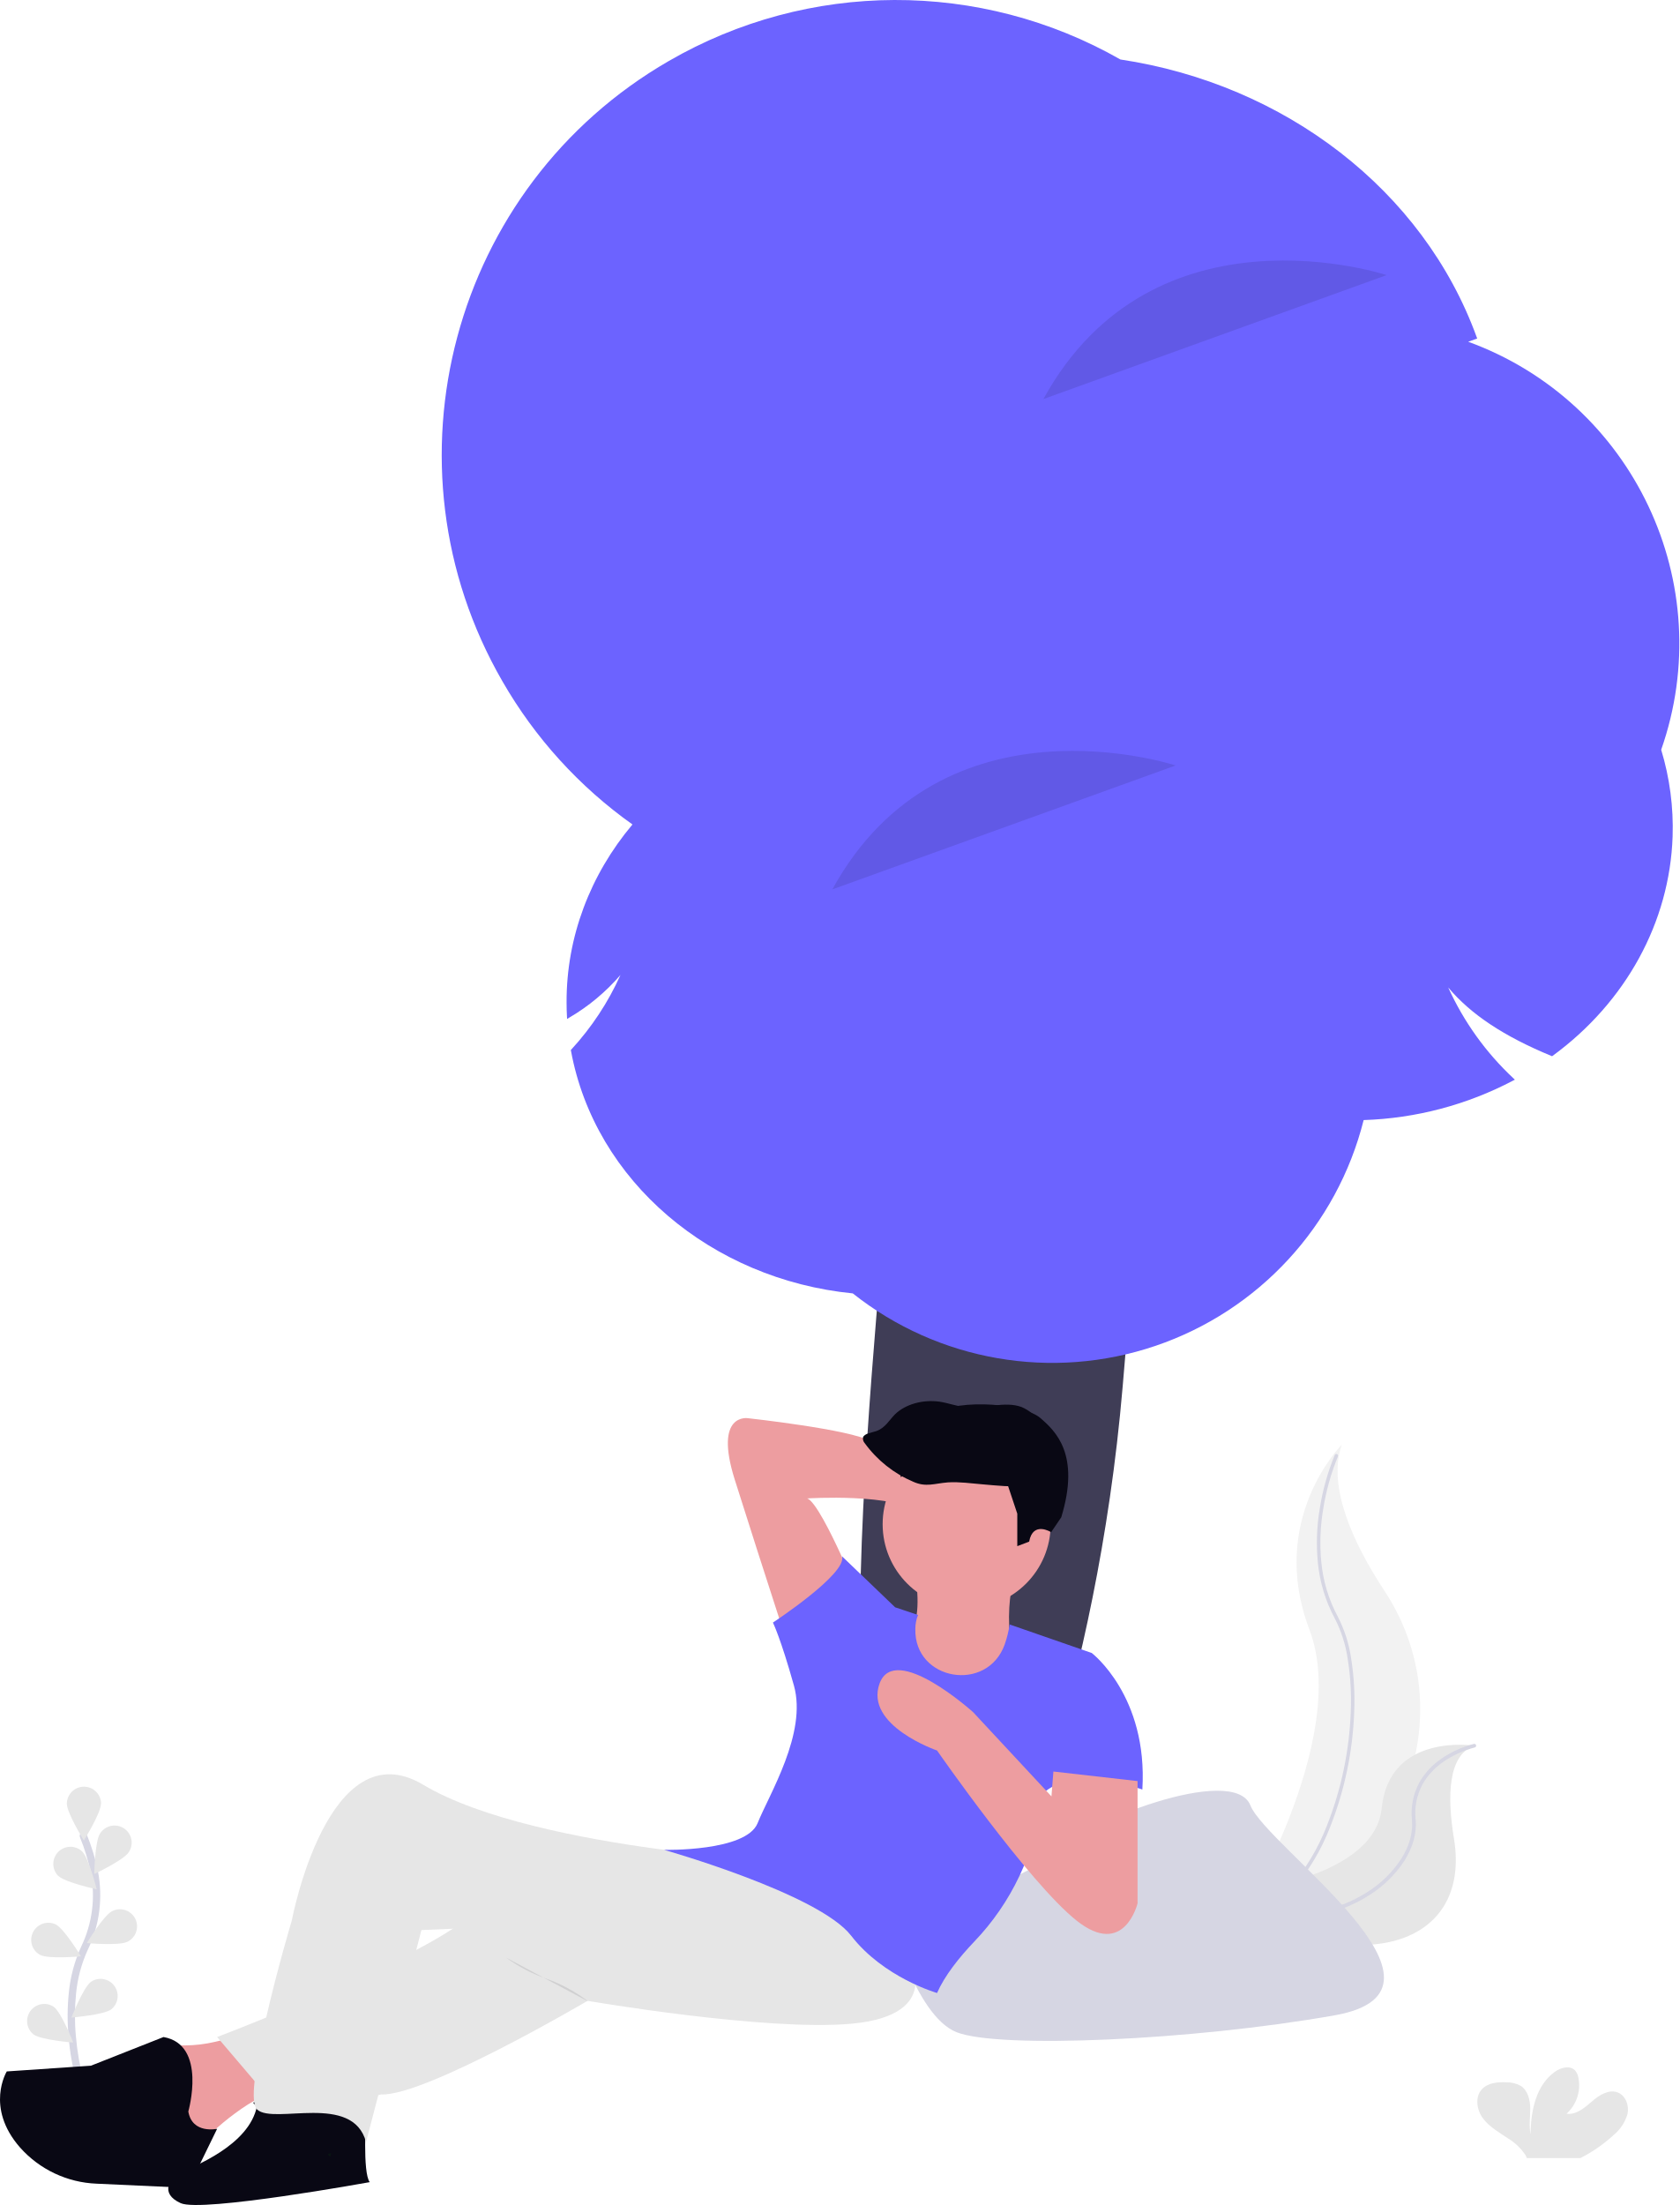
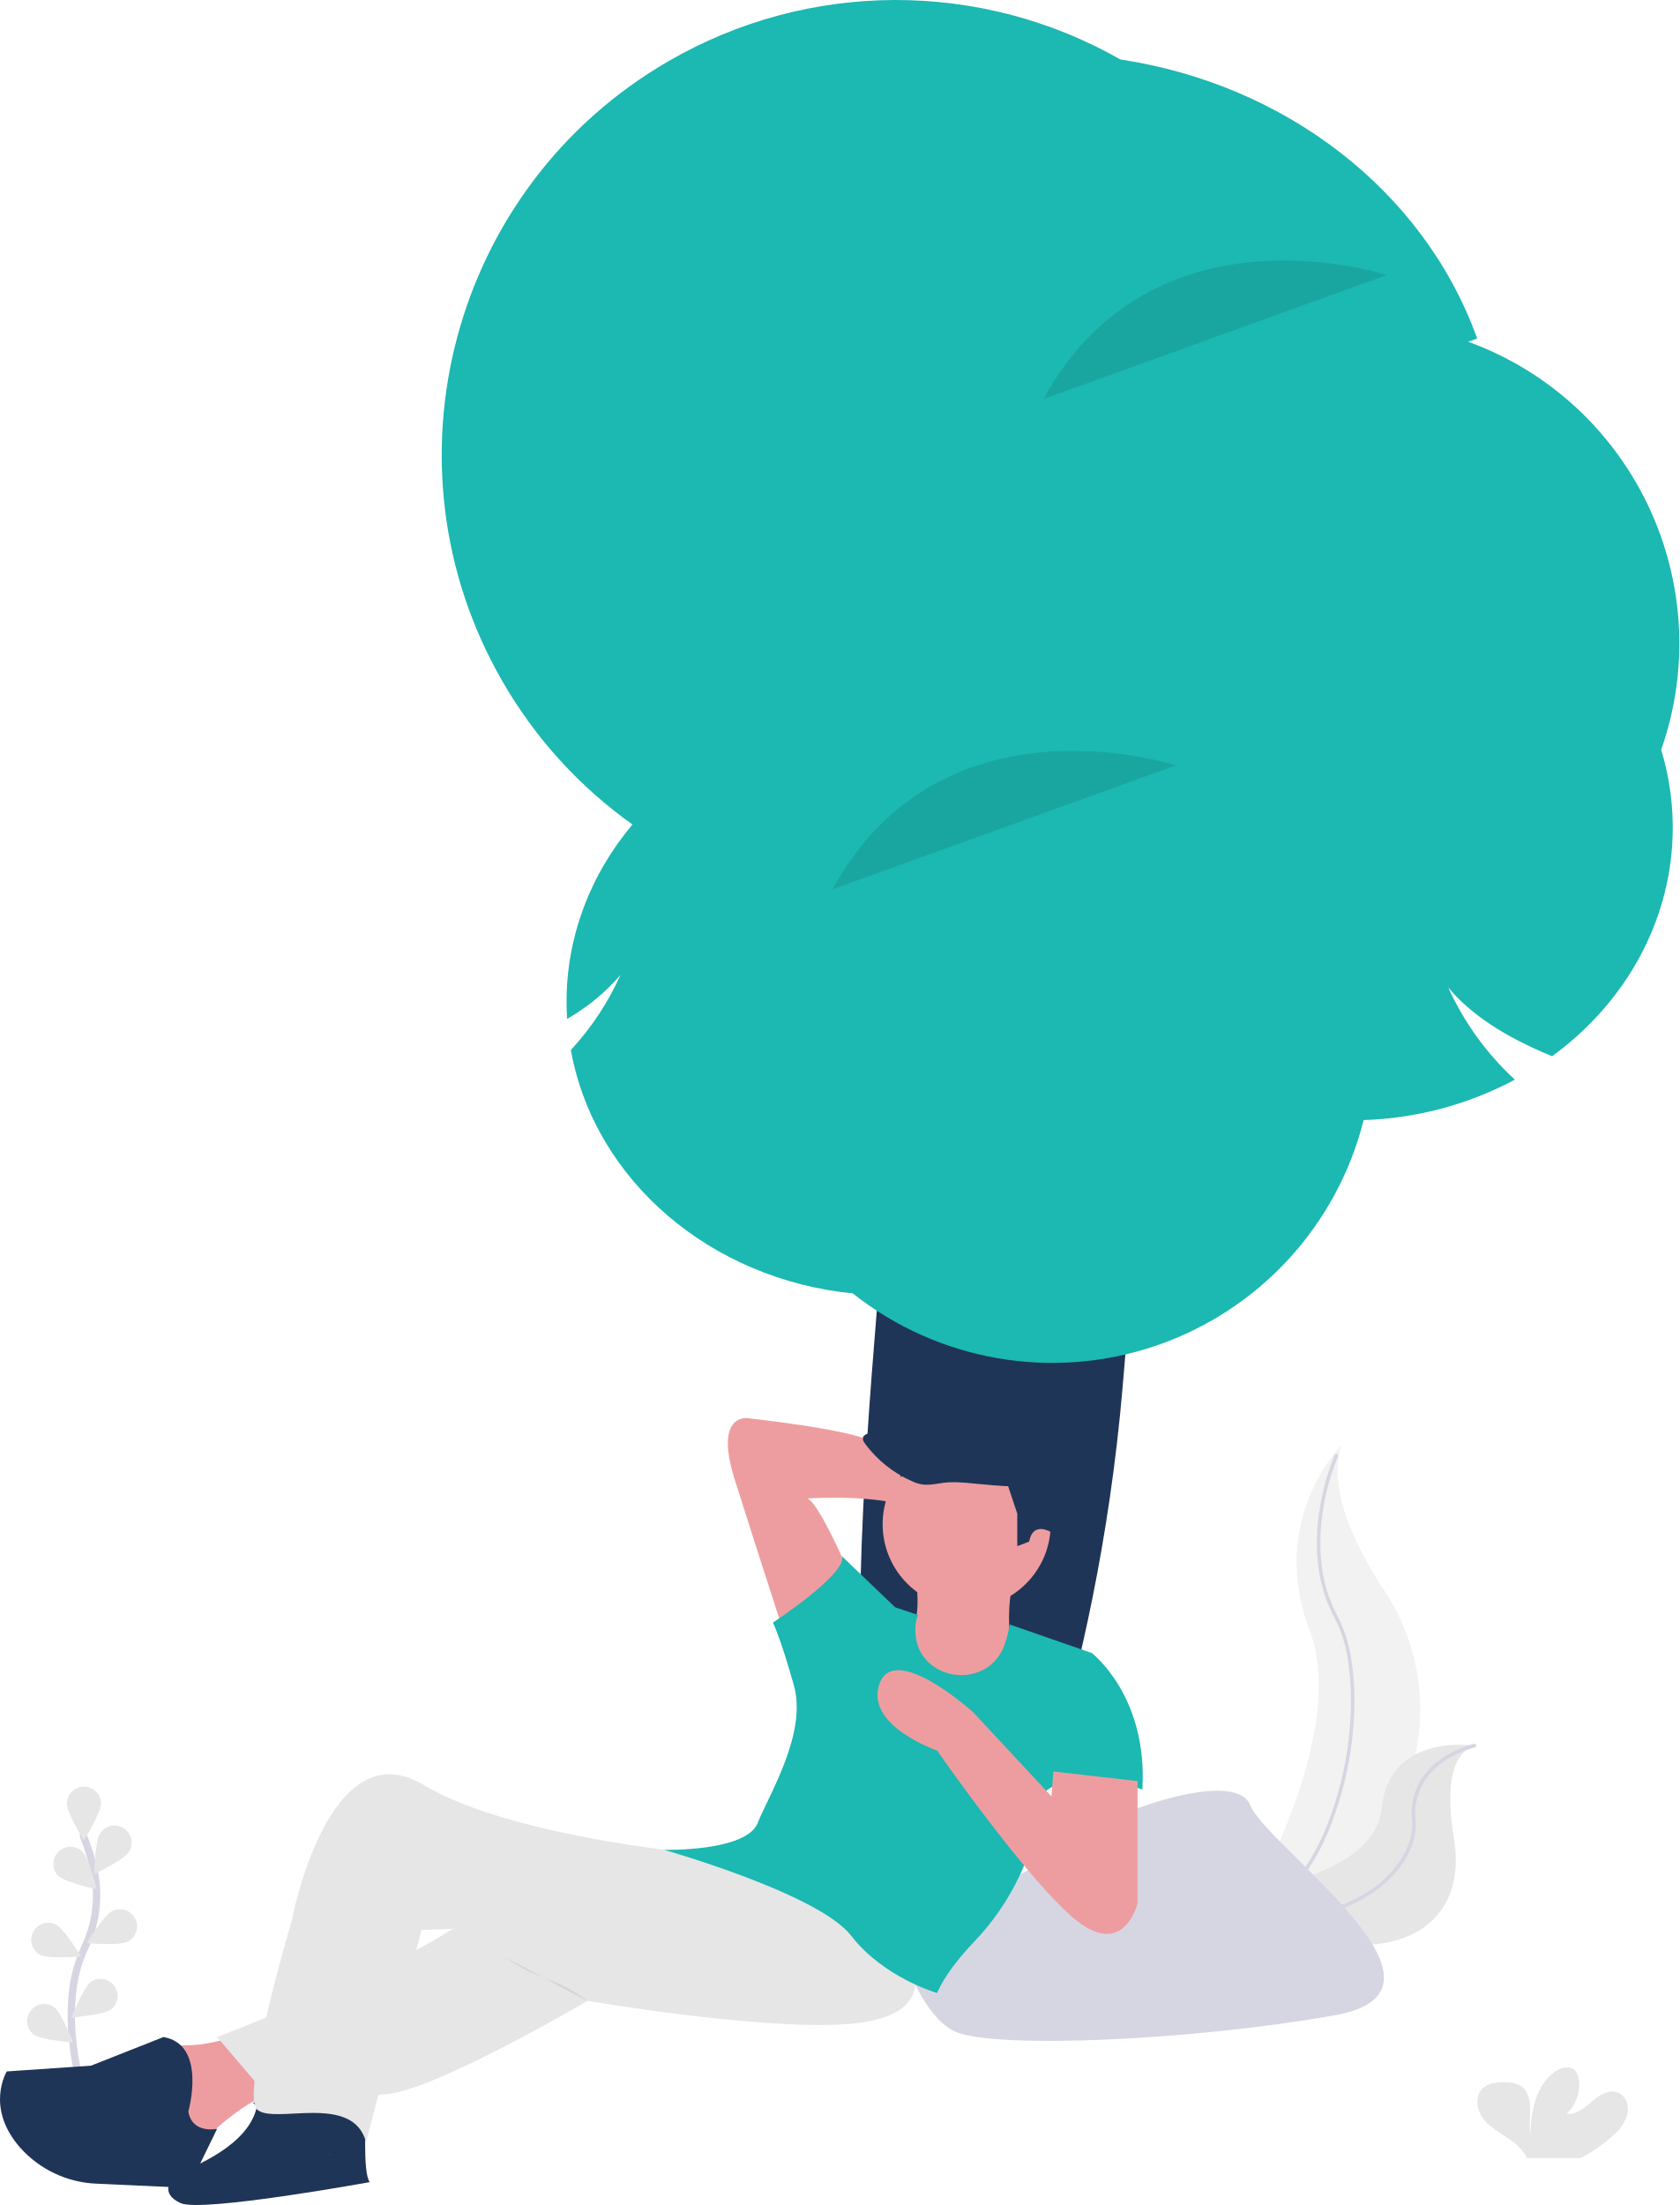
<svg xmlns="http://www.w3.org/2000/svg" width="609.335" height="800" viewBox="0 0 609.335 800" role="img" artist="Katerina Limpitsouni" source="https://undraw.co/">
  <g transform="translate(-883.649 -232.913)">
-     <path d="M695.8,934.16a2.659,2.659,0,0,1-2.534-2.427c-.069-.531-31.548,1.329-43.345-62.033-6.869-36.894,1.108-128.674,4.653-170.362,8.847-104.055,74.755-219.828,159.864-342.92.858-1.241,47.85,46.084,48.976,47.03s-27.376,86.03-28.234,87.271C750.8,612.747,751.277,638.76,742.492,742.08,732.968,854.1,698.231,930.1,698.339,930.937a3.028,3.028,0,0,1-.6,2.25,2.472,2.472,0,0,1-1.937.973Z" transform="translate(548.529 -6.167)" fill="#3f3d56" />
+     <path d="M695.8,934.16a2.659,2.659,0,0,1-2.534-2.427c-.069-.531-31.548,1.329-43.345-62.033-6.869-36.894,1.108-128.674,4.653-170.362,8.847-104.055,74.755-219.828,159.864-342.92.858-1.241,47.85,46.084,48.976,47.03s-27.376,86.03-28.234,87.271C750.8,612.747,751.277,638.76,742.492,742.08,732.968,854.1,698.231,930.1,698.339,930.937a3.028,3.028,0,0,1-.6,2.25,2.472,2.472,0,0,1-1.937.973Z" transform="translate(548.529 -6.167)" fill="#1f3557" />
    <g transform="translate(-69.745)">
      <path d="M1046.071,603.1s-27,27-11.752,67.058S1008.2,776.827,1008.2,776.827l1.328-.212c55.439-9.786,82.993-73.193,52.159-120.306C1050.161,638.82,1040.746,618.264,1046.071,603.1Z" transform="translate(394.201 153.978)" fill="#f2f2f2" />
      <path d="M1008.319,773.639a.633.633,0,0,1-.608-.481.651.651,0,0,1,.445-.795c7.069-1.956,13.56-6.189,19.294-12.582a75.981,75.981,0,0,0,13.341-22.206,124.5,124.5,0,0,0,8.7-41.561,95.336,95.336,0,0,0-1.1-19.034,47.046,47.046,0,0,0-4.686-14.7,53.642,53.642,0,0,1-6.177-20.553,74.63,74.63,0,0,1,.683-19.116,86.841,86.841,0,0,1,5.471-19.63.622.622,0,0,1,.835-.318.657.657,0,0,1,.309.86,85.5,85.5,0,0,0-5.378,19.332,73.27,73.27,0,0,0-.665,18.758,52.32,52.32,0,0,0,6.019,20.028,48.342,48.342,0,0,1,4.83,15.121,96.7,96.7,0,0,1,1.117,19.3,125.866,125.866,0,0,1-8.793,42.016,77.271,77.271,0,0,1-13.577,22.584c-5.9,6.575-12.591,10.934-19.892,12.954A.61.61,0,0,1,1008.319,773.639Z" transform="translate(394.033 157.83)" fill="#d6d6e3" />
      <path d="M1095.859,685.413s-30.807-4.9-33.609,22.707S1003,739.551,1003,739.551l1.062.7c46.6,30.541,91.133,19.48,84.414-21.127C1085.993,704.03,1086.192,688.865,1095.859,685.413Z" transform="translate(392.496 180.856)" fill="#e6e6e6" />
      <path d="M1030.17,747.826a51.855,51.855,0,0,1-12.273-1.479,56.34,56.34,0,0,1-15.058-6.142.664.664,0,1,1,.67-1.147,55.012,55.012,0,0,0,14.7,6,50.235,50.235,0,0,0,27.394-.993,49.522,49.522,0,0,0,11.354-5.315,40.44,40.44,0,0,0,12.563-12.215c2.946-4.662,4.289-9.5,3.886-13.985A23.493,23.493,0,0,1,1076.1,698.8a25.7,25.7,0,0,1,7.835-8.484,36.81,36.81,0,0,1,11.945-5.472.664.664,0,0,1,.288,1.3,36.15,36.15,0,0,0-11.5,5.285,24.361,24.361,0,0,0-7.416,8.039,22.194,22.194,0,0,0-2.514,12.964c.43,4.78-.982,9.9-4.086,14.813a41.775,41.775,0,0,1-12.973,12.627,50.852,50.852,0,0,1-11.659,5.458,51.689,51.689,0,0,1-13.489,2.444Q1031.349,747.826,1030.17,747.826Z" transform="translate(392.336 180.775)" fill="#d6d6e3" />
    </g>
    <g transform="translate(893.478 881.068)">
      <path d="M686.969,686.083a1.328,1.328,0,0,1-1.273-.953,94.279,94.279,0,0,1-2.949-16.831,82.143,82.143,0,0,1,.073-16,52.1,52.1,0,0,1,4.49-16.714l0-.008a42.893,42.893,0,0,0,3.466-26.9,73.209,73.209,0,0,0-3.911-12.787,1.328,1.328,0,0,1,2.458-1.006,75.892,75.892,0,0,1,4.055,13.259l0,.015a45.548,45.548,0,0,1-3.677,28.568,49.452,49.452,0,0,0-4.244,15.827,79.406,79.406,0,0,0-.076,15.456,93.517,93.517,0,0,0,2.856,16.369,1.329,1.329,0,0,1-1.275,1.7Z" transform="translate(-667.68 -577.475)" fill="#d6d6e3" />
      <path d="M694.389,586.784c0,3.426-6.214,13.385-6.214,13.385S682,590.21,682,586.784a6.215,6.215,0,0,1,12.429,0Z" transform="translate(-667.578 -580.57)" fill="#e6e6e6" />
      <path d="M702.152,601.965c-1.859,2.881-12.482,7.861-12.482,7.861s.2-11.725,2.058-14.607a6.214,6.214,0,1,1,10.424,6.759Z" transform="translate(-665.294 -578.076)" fill="#e6e6e6" />
      <path d="M702.369,626.9c-3.067,1.54-14.74.478-14.74.478s6.082-10.025,9.149-11.566a6.215,6.215,0,1,1,5.591,11.1Z" transform="translate(-665.963 -570.56)" fill="#e6e6e6" />
      <path d="M697.877,645.2c-2.762,2.045-14.447,2.961-14.447,2.961s4.3-10.915,7.064-12.947a6.214,6.214,0,0,1,7.383,9.986Z" transform="translate(-667.34 -564.332)" fill="#e6e6e6" />
      <path d="M680.283,608.6c2.457,2.39,13.93,4.873,13.93,4.873s-2.8-11.393-5.312-13.783a6.214,6.214,0,0,0-8.658,8.91Z" transform="translate(-668.96 -576.163)" fill="#e6e6e6" />
      <path d="M675.785,630.522c3.067,1.54,14.74.478,14.74.478s-6.082-10.026-9.149-11.566a6.215,6.215,0,0,0-5.59,11.1Z" transform="translate(-670.968 -569.373)" fill="#e6e6e6" />
      <path d="M673.633,652.04C676.395,654.085,688.08,655,688.08,655s-4.3-10.915-7.064-12.947a6.215,6.215,0,0,0-7.383,9.986Z" transform="translate(-671.313 -562.089)" fill="#e6e6e6" />
    </g>
    <path d="M860.5,742.55s45.719-9.149,57.922-21.339,67.058-33.529,73.153-18.285,82.329,67.058,30.541,76.207-121.926,12.19-137.171,6.1S860.5,742.55,860.5,742.55Z" transform="translate(345.772 184.975)" fill="#d6d6e3" />
-     <path d="M857.42,677.683a28.975,28.975,0,0,1-14.54,6.825,28.975,28.975,0,0,1,7.742-14.062c6.148-5.763,12.668-8.817,14.54-6.825S863.568,671.92,857.42,677.683Z" transform="translate(339.995 173.622)" fill="#6c63ff" />
+     <path d="M857.42,677.683a28.975,28.975,0,0,1-14.54,6.825,28.975,28.975,0,0,1,7.742-14.062c6.148-5.763,12.668-8.817,14.54-6.825S863.568,671.92,857.42,677.683Z" transform="translate(339.995 173.622)" fill="#1cb8b2" />
    <path d="M857.42,677.683a28.975,28.975,0,0,1-14.54,6.825,28.975,28.975,0,0,1,7.742-14.062c6.148-5.763,12.668-8.817,14.54-6.825S863.568,671.92,857.42,677.683Z" transform="translate(339.995 173.622)" opacity="0.1" />
    <path d="M1070.639,797.813a15.5,15.5,0,0,0,5.086-7.675c.664-3.054-.637-6.706-3.559-7.821-3.267-1.248-6.759,1.009-9.4,3.306s-5.683,4.9-9.149,4.409a13.917,13.917,0,0,0,4.3-13.027,5.447,5.447,0,0,0-1.2-2.656c-1.819-1.939-5.1-1.1-7.276.425-6.905,4.86-8.831,14.235-8.87,22.68-.69-3.041-.106-6.214-.133-9.3s-.876-6.639-3.506-8.259a10.624,10.624,0,0,0-5.312-1.261c-3.107-.12-6.56.2-8.684,2.47-2.656,2.815-1.952,7.556.345,10.623s5.776,5.046,8.99,7.2a19.915,19.915,0,0,1,6.427,6.122,6.067,6.067,0,0,1,.478,1.089h19.454A54.214,54.214,0,0,0,1070.639,797.813Z" transform="translate(398.475 209.758)" fill="#e6e6e6" />
-     <path d="M735.294,787.548s-1.328,20.795,1.328,24.247c0,0-60.976,11.088-68.6,7.622s-4.156-9,0-11.088,24.951-9.707,27.713-24.247c0,0-9-4.156,20.091,1.328S735.294,787.548,735.294,787.548Z" transform="translate(281.184 212.825)" fill="#090814" />
+     <path d="M735.294,787.548s-1.328,20.795,1.328,24.247c0,0-60.976,11.088-68.6,7.622s-4.156-9,0-11.088,24.951-9.707,27.713-24.247c0,0-9-4.156,20.091,1.328S735.294,787.548,735.294,787.548Z" transform="translate(281.184 212.825)" fill="#1f3557" />
    <path d="M911.784,634.46s-7.622,12.469-2.775,36.729-12.469,24.247-12.469,24.247H861.908L850.13,664.9l16.625,1.328s11.088-2.775,6.241-28.417Z" transform="translate(342.372 164.26)" fill="#ed9da0" />
    <path d="M818.9,618.037c5.312,16.878,11.951,37.433,15.5,48.388l2.523,7.742,22.866-23.557s-1.009-2.337-2.51-5.6c-3.346-7.25-9.176-19.082-12.044-20.038,0,0,31.869-2.085,41.576,5.537s6.932-20.795,6.932-20.795-18.71-1.328-25.642-5.537-44.351-8.313-44.351-8.313S811.277,593.776,818.9,618.037Z" transform="translate(331.323 151.59)" fill="#ed9da0" />
    <path d="M661.73,766.682l4.847,35.335,12.469-1.328s.757-.717,2.032-1.859c3.359-2.961,10.357-8.764,17.05-11.951a20.888,20.888,0,0,1,7.25-2.164L691.515,763.92a76.57,76.57,0,0,1-10.344,3.067,49.937,49.937,0,0,1-11.141,1.328,20.343,20.343,0,0,1-8.3-1.633Z" transform="translate(280.599 206.708)" fill="#ed9da0" />
    <path d="M688.129,814.8c6.241,5.537,34.645-6.241,39.5,11.778l4.462-17.09L745.839,756.9l1.886-7.237,11.446-.491,131.368-5.6,7.436-.319,3.984-.173-5.205-2.576-34.645-17.169s-12.482-.876-29.692-3.24h0c-26.093-3.572-63.061-10.623-83.936-23.092-34.645-20.795-47.8,49.2-47.8,49.2s-5.312,17.754-9.3,35.255a204.169,204.169,0,0,0-4.183,22.906C686.6,809.714,686.788,813.591,688.129,814.8Z" transform="translate(288.844 183.502)" fill="#e6e6e6" />
    <path d="M676.87,781.715l13.558,15.935,6.533,7.662V807.4c7.967,1.846,32.918-3.413,38.416-4.621l1.076-.239c15.935.691,74.84-33.954,74.84-33.954S875.734,779.67,906.9,776.9c17.409-1.554,22.3-7.848,23.211-13.12a13.664,13.664,0,0,0-1.036-7.675l-27.886-19.586-3.692-2.656-5.9-4.156s-10.251-2.324-23.265-5.192h0c-20.343-4.488-47.445-10.318-52.929-10.729-9-.69-31.869,6.932-45.042,22.176a38.92,38.92,0,0,1-7.6,6.2l-.359.239c-3.7,2.457-8.259,5.059-13.279,7.728-16.771,8.83-39.133,18.325-54.51,24.553C684.107,778.966,676.87,781.715,676.87,781.715Z" transform="translate(285.563 190.254)" fill="#e6e6e6" />
-     <path d="M685.873,791.952s6.932-24.247-9-27.022l-26.332,10.4L620,777.412s-7.967,13,4.794,27.58A39.2,39.2,0,0,0,652.6,818.138l33.277,1.527,10.45-21.445S687.307,800.265,685.873,791.952Z" transform="translate(266.109 207.04)" fill="#090814" />
-     <path d="M922.613,665.544a40.277,40.277,0,0,0,1.792-7.224l29.785,10.344s20.436,15.589,18.365,49.543c0,0-25.23-9.3-36.384,1.726l-.226,1.952a90.083,90.083,0,0,1-24.433,51.548c-5.511,5.79-10.7,12.31-13.452,18.59,0,0-19.4-5.537-31.179-20.795S799,740.091,799,740.091s29.8.691,33.954-9.707,18.019-32.573,13.173-49.889S838.5,657.63,838.5,657.63s27.146-17.815,25.061-24.056l19.29,18.518,8.313,2.775a13.275,13.275,0,0,0-.983,5.073C889.708,678.756,916.292,683.271,922.613,665.544Z" transform="translate(325.607 163.97)" fill="#6c63ff" />
+     <path d="M685.873,791.952s6.932-24.247-9-27.022l-26.332,10.4L620,777.412s-7.967,13,4.794,27.58A39.2,39.2,0,0,0,652.6,818.138l33.277,1.527,10.45-21.445S687.307,800.265,685.873,791.952Z" transform="translate(266.109 207.04)" fill="#1f3557" />
+     <path d="M922.613,665.544a40.277,40.277,0,0,0,1.792-7.224l29.785,10.344s20.436,15.589,18.365,49.543c0,0-25.23-9.3-36.384,1.726l-.226,1.952a90.083,90.083,0,0,1-24.433,51.548c-5.511,5.79-10.7,12.31-13.452,18.59,0,0-19.4-5.537-31.179-20.795S799,740.091,799,740.091s29.8.691,33.954-9.707,18.019-32.573,13.173-49.889S838.5,657.63,838.5,657.63s27.146-17.815,25.061-24.056l19.29,18.518,8.313,2.775a13.275,13.275,0,0,0-.983,5.073C889.708,678.756,916.292,683.271,922.613,665.544Z" transform="translate(325.607 163.97)" fill="#1cb8b2" />
    <circle cx="30.488" cy="30.488" r="30.488" transform="translate(1203.923 755.419)" fill="#ed9da0" />
-     <path d="M910.3,641.876l-4.307,1.64V631.737l-4.156-12.469s-20.795-9.707-30.541-7.622l-7.569,6.892s-2.085-16.625,10.4-22.866,34.645-3.466,40.2,1.328,14.607,13.173,7.622,36.039l-3.676,5.418S911.677,634.254,910.3,641.876Z" transform="translate(346.786 150.358)" fill="#090814" />
+     <path d="M910.3,641.876l-4.307,1.64V631.737l-4.156-12.469s-20.795-9.707-30.541-7.622l-7.569,6.892s-2.085-16.625,10.4-22.866,34.645-3.466,40.2,1.328,14.607,13.173,7.622,36.039l-3.676,5.418S911.677,634.254,910.3,641.876Z" transform="translate(346.786 150.358)" fill="#1f3557" />
    <path d="M878.94,693.845s33.2,47.8,50.579,61.667,22.176-6.241,22.176-6.241V704.933l-30.541-3.466-.332,4.209-.372,4.807-28.417-30.541s-28.417-25.641-33.954-10.4S878.94,693.845,878.94,693.845Z" transform="translate(344.728 174.177)" fill="#ed9da0" />
-     <path d="M785.731,759.208a56.291,56.291,0,0,0-15.244-8.326,54.448,54.448,0,0,1-14.607-7.622" transform="translate(311.469 199.934)" fill="#090814" opacity="0.1" />
+     <path d="M785.731,759.208a56.291,56.291,0,0,0-15.244-8.326,54.448,54.448,0,0,1-14.607-7.622" transform="translate(311.469 199.934)" fill="#1f3557" opacity="0.1" />
    <path d="M708.36,796.69q-.146.624-.332,1.235C707.351,797.54,706.382,796.8,708.36,796.69Z" transform="translate(295.503 217.453)" fill="lime" opacity="0.05" />
-     <path d="M871.612,612.286a42.008,42.008,0,0,1-17.581-13.959,2.519,2.519,0,0,1-.651-2.153c.491-1.4,2.948-1.642,4.727-2.241,3.306-1.121,4.7-3.932,6.865-6.115,3.788-3.662,10.035-5.437,16.16-4.591,3.16.472,6.082,1.632,9.3,1.966,6.878.747,14.368-2.34,20.542,0a15.847,15.847,0,0,1,6.4,5.073c4.209,4.984,9.481,10.283,5.657,16.1a16.19,16.19,0,0,1-10.623,7.088c-4.927.973-10.623.157-15.642-.236-4.116-.334-8.445-.983-12.588-.708C879.287,612.885,876.246,614.36,871.612,612.286Z" transform="translate(343.425 158.23)" fill="#090814" />
+     <path d="M871.612,612.286a42.008,42.008,0,0,1-17.581-13.959,2.519,2.519,0,0,1-.651-2.153c.491-1.4,2.948-1.642,4.727-2.241,3.306-1.121,4.7-3.932,6.865-6.115,3.788-3.662,10.035-5.437,16.16-4.591,3.16.472,6.082,1.632,9.3,1.966,6.878.747,14.368-2.34,20.542,0a15.847,15.847,0,0,1,6.4,5.073c4.209,4.984,9.481,10.283,5.657,16.1a16.19,16.19,0,0,1-10.623,7.088c-4.927.973-10.623.157-15.642-.236-4.116-.334-8.445-.983-12.588-.708C879.287,612.885,876.246,614.36,871.612,612.286Z" transform="translate(343.425 158.23)" fill="#1f3557" />
    <g transform="translate(1043.931 232.913)">
-       <path d="M149.164,469.262c-51.355-5.094-93.592-40.736-102.272-88.081l-.045-.213.148-.161a101.164,101.164,0,0,0,17.873-27.091A73.637,73.637,0,0,1,46.216,369.25l-.726.447-.043-.8c-.1-1.762-.142-3.506-.142-5.2-.083-23.69,8.554-46.314,23.906-64.568a163.822,163.822,0,0,1-47.182-51.94C-23.378,168.53,3.676,67.584,82.35,22.16a164.515,164.515,0,0,1,163.911-.583c59.588,8.97,109.911,47.333,129.321,100.839l.148.4-.434.162q-1.429.526-2.836,1.006a116.551,116.551,0,0,1,70.032,148.036,97.251,97.251,0,0,1,4.143,31.5c-1.047,31.022-16.938,60.077-43.493,79.518l-.245.176-.276-.118c-17.234-7.127-29.231-15.077-37.41-24.838a103.814,103.814,0,0,0,23.739,33.038l.449.418-.551.293a125.157,125.157,0,0,1-54.321,14.37,116.5,116.5,0,0,1-185.365,62.888Z" transform="translate(0 0)" fill="#6c63ff" />
+       <path d="M149.164,469.262c-51.355-5.094-93.592-40.736-102.272-88.081l-.045-.213.148-.161a101.164,101.164,0,0,0,17.873-27.091A73.637,73.637,0,0,1,46.216,369.25l-.726.447-.043-.8c-.1-1.762-.142-3.506-.142-5.2-.083-23.69,8.554-46.314,23.906-64.568a163.822,163.822,0,0,1-47.182-51.94C-23.378,168.53,3.676,67.584,82.35,22.16a164.515,164.515,0,0,1,163.911-.583c59.588,8.97,109.911,47.333,129.321,100.839l.148.4-.434.162q-1.429.526-2.836,1.006a116.551,116.551,0,0,1,70.032,148.036,97.251,97.251,0,0,1,4.143,31.5c-1.047,31.022-16.938,60.077-43.493,79.518l-.245.176-.276-.118c-17.234-7.127-29.231-15.077-37.41-24.838a103.814,103.814,0,0,0,23.739,33.038l.449.418-.551.293a125.157,125.157,0,0,1-54.321,14.37,116.5,116.5,0,0,1-185.365,62.888Z" transform="translate(0 0)" fill="#1cb8b2" />
      <path d="M129.117,10.723S48.674-27.424,0,40.184" transform="translate(213.418 104.905) rotate(-7)" opacity="0.1" />
      <path d="M129.117,10.73S48.674-27.426,0,40.166" transform="translate(136.839 282.816) rotate(-7)" opacity="0.1" />
    </g>
  </g>
</svg>
